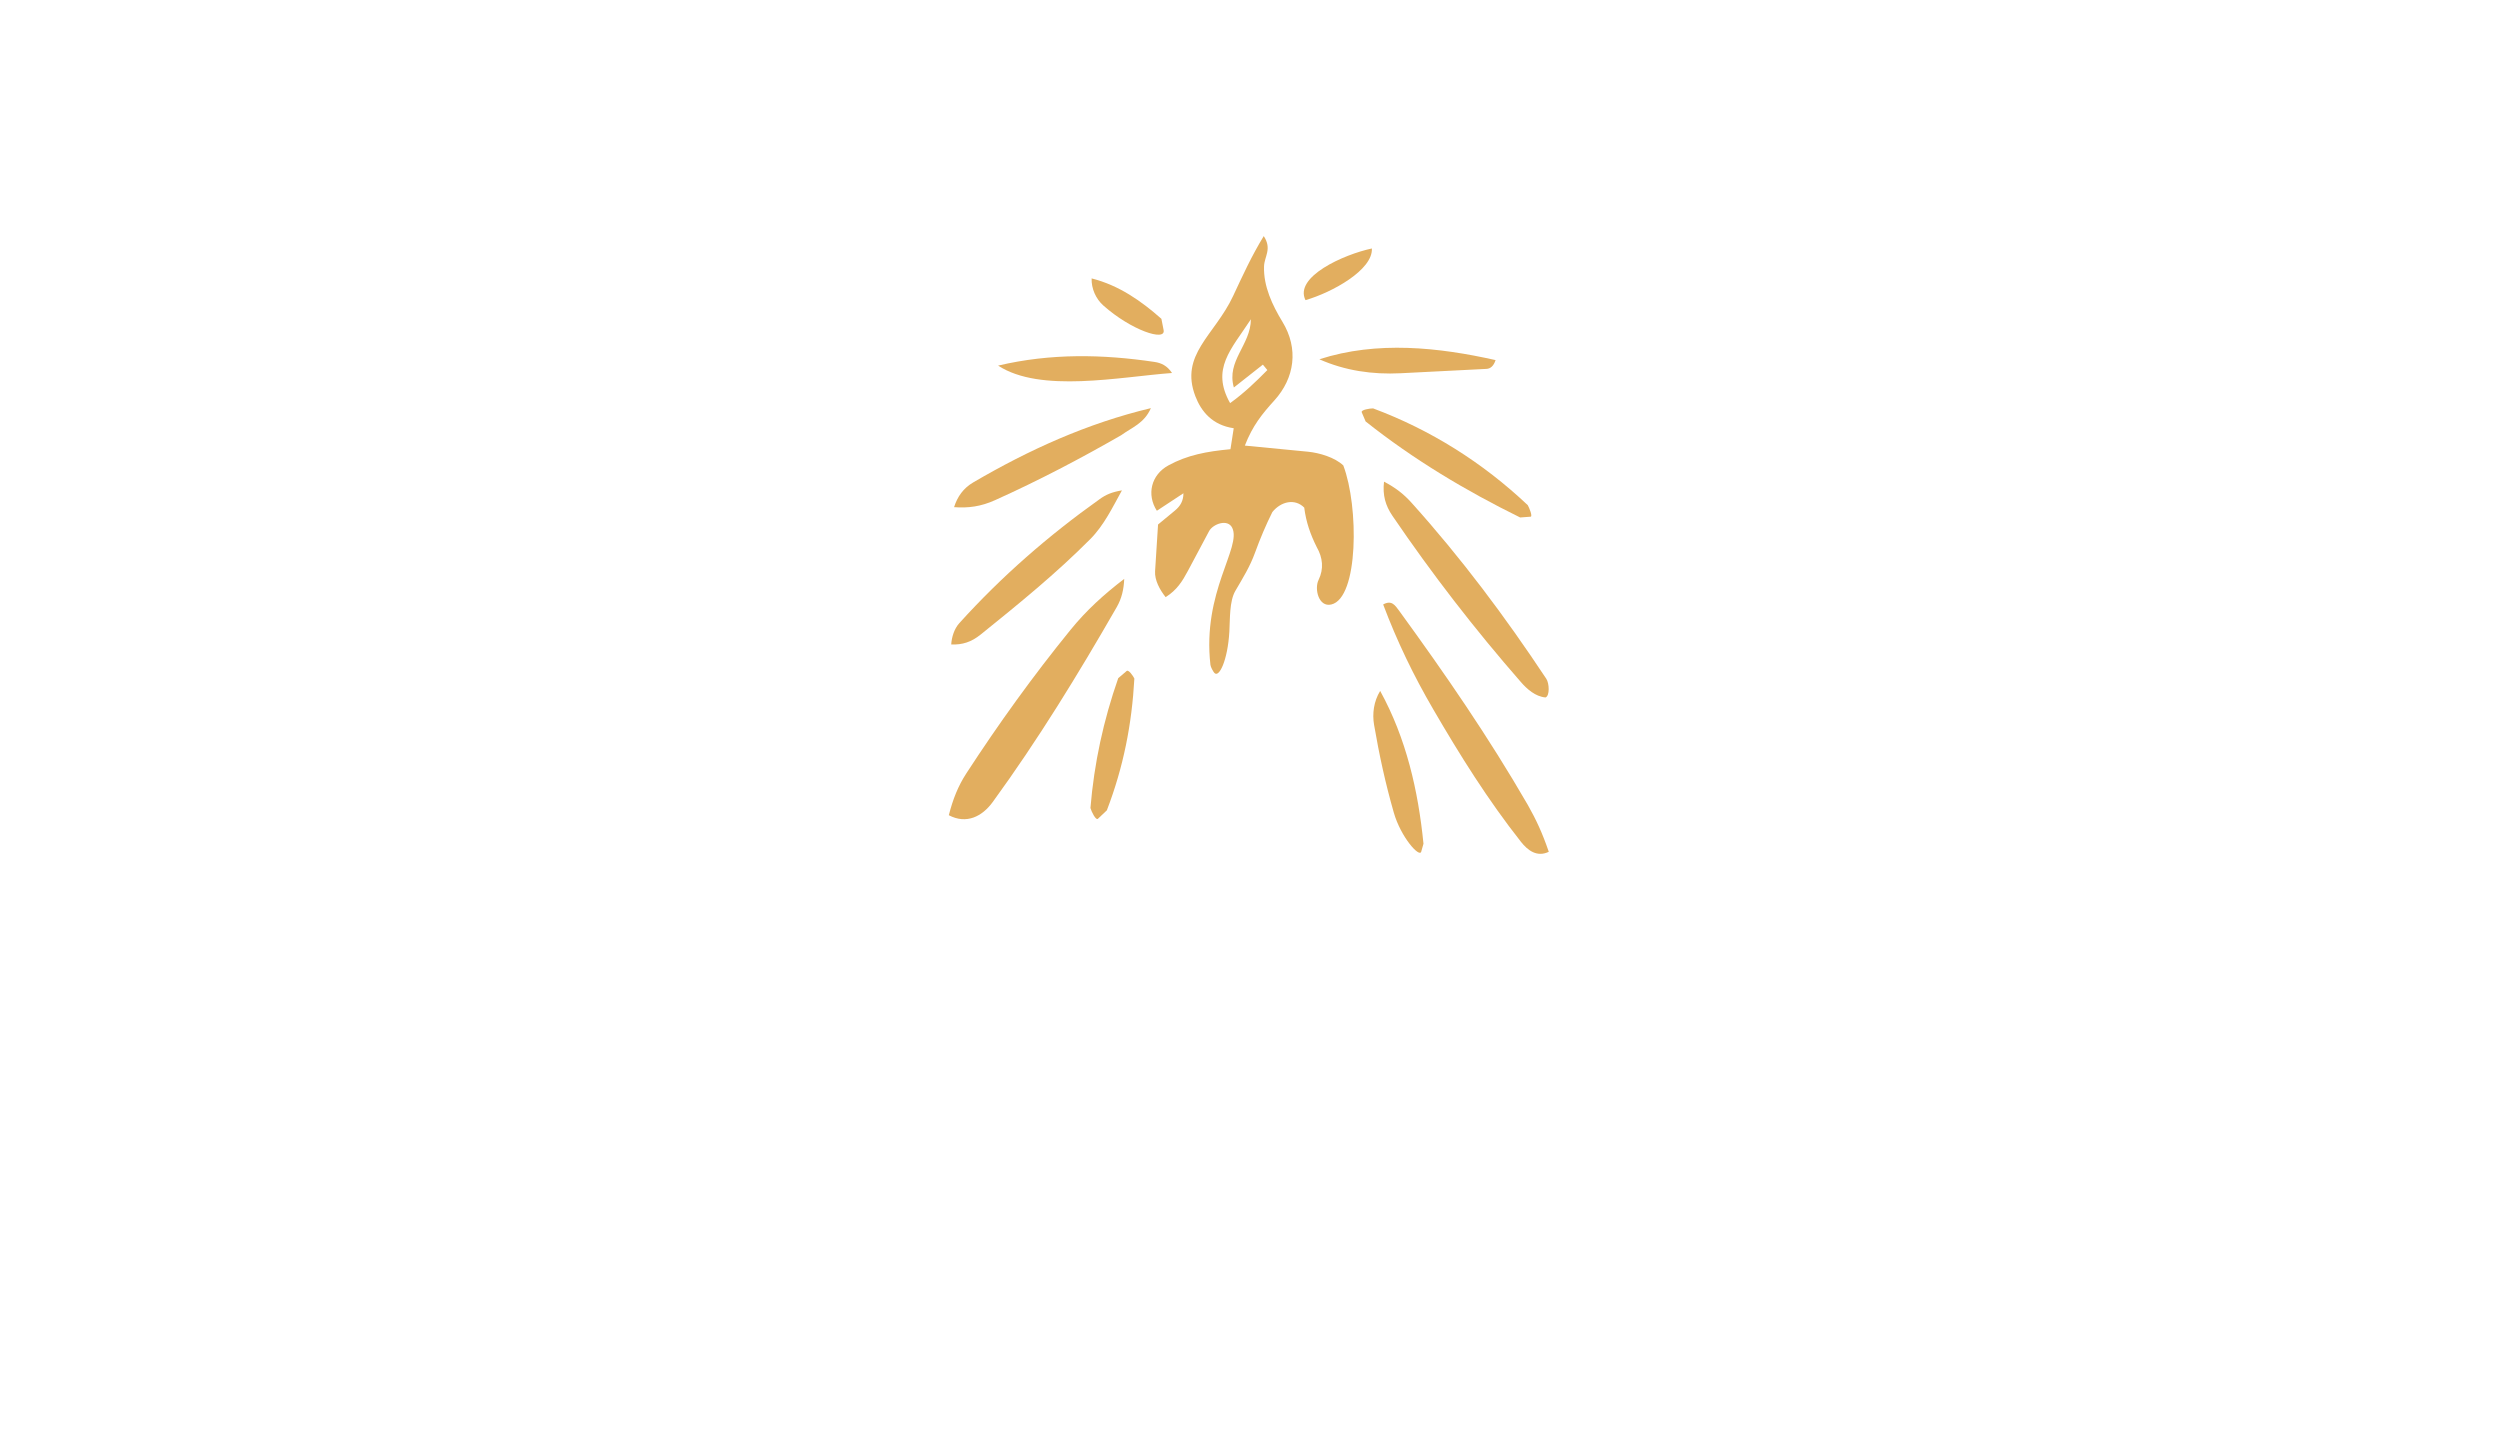
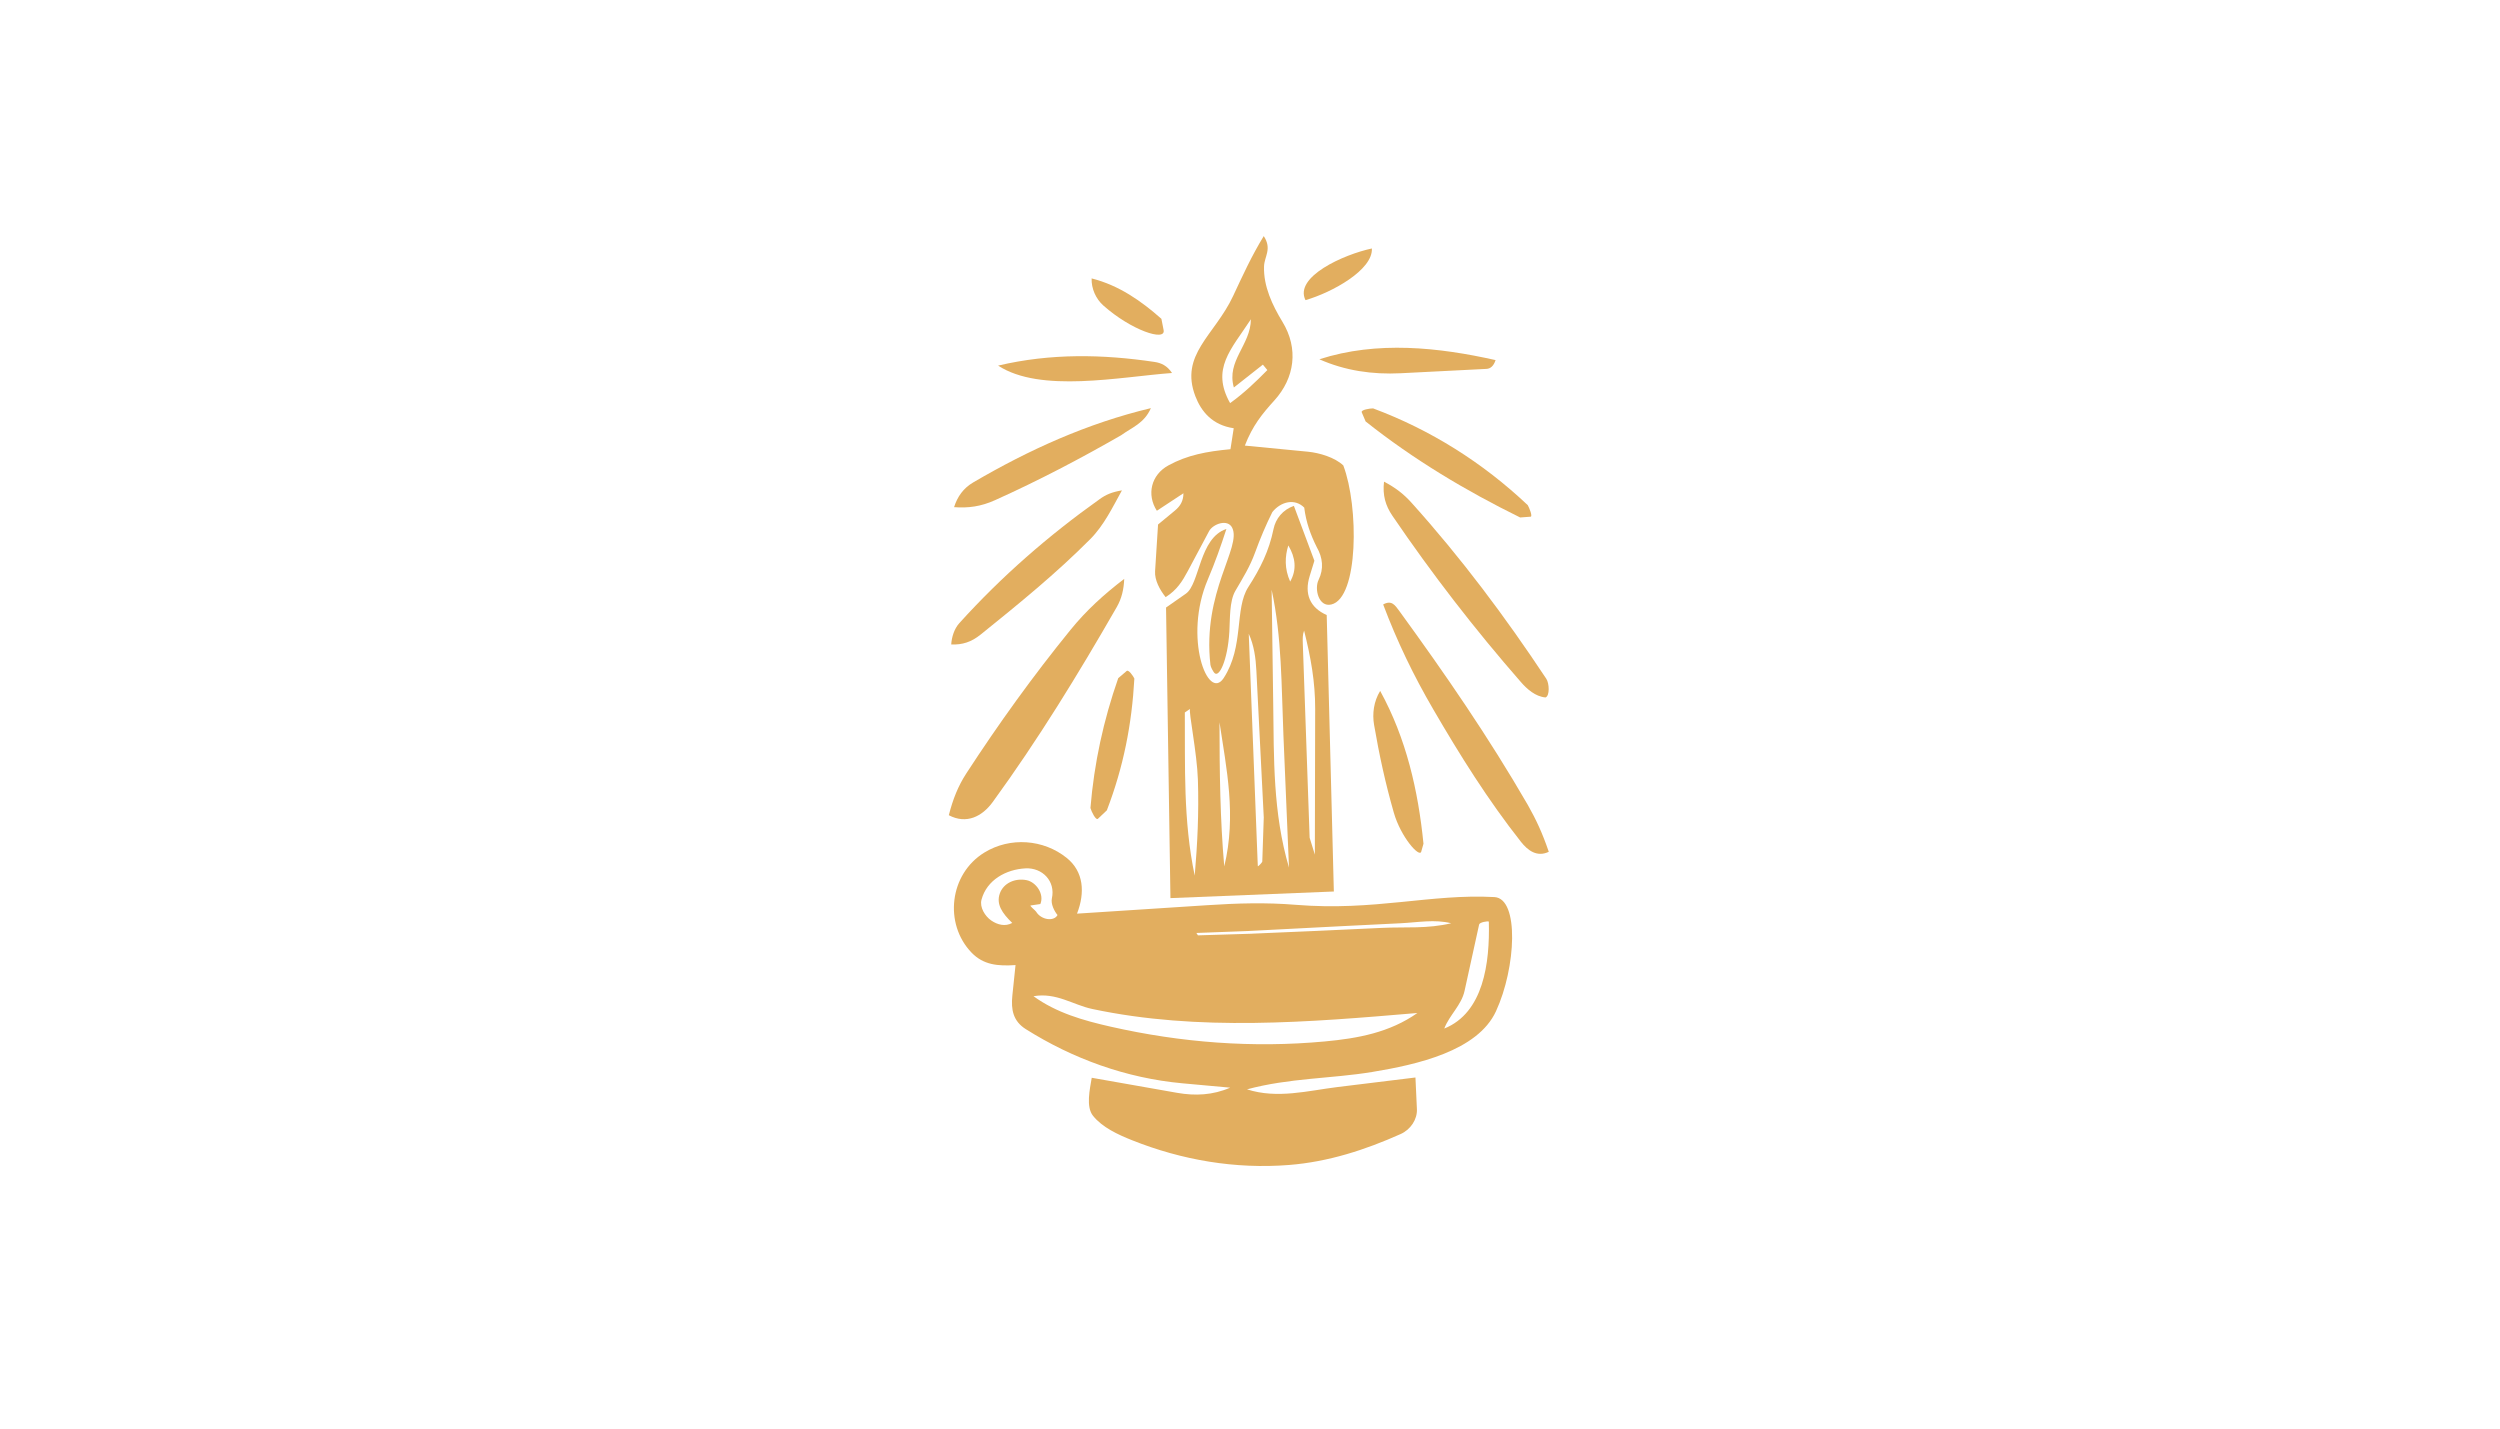
<svg xmlns="http://www.w3.org/2000/svg" fill="#e2ae5f" id="Layer_1" version="1.1" viewBox="0 0 700.08 400.08">
+   <path d="M396.37,301.72l.41,8.88c.13,2.86-1.76,5.72-4.56,6.97-9.86,4.41-20.24,7.79-31.23,8.66-15.07,1.2-30.03-1.37-43.95-6.92-3.97-1.58-8.37-3.61-10.96-6.85-2.02-2.52-.9-7.37-.36-10.65l23.93,4.22c4.99.88,9.97.67,14.84-1.45l-13.37-1.22c-15.74-1.44-30.67-6.86-43.88-15.18-3.52-2.22-4.16-5.43-3.75-9.37l.89-8.56c-4.98.34-9-.05-12.31-3.48-7.8-8.1-6.2-22.01,3.57-28.02,7.23-4.45,16.6-3.72,23.07,1.49,4.77,3.84,5.18,9.7,2.89,15.61l36.53-2.37c8.4-.55,16.39-.79,24.76-.1,22.06,1.8,37.72-3.14,55.59-2.17,7.02.38,6.06,19.81.44,31.98-5.15,11.15-22.15,14.93-34.62,16.99-11.58,1.91-23.1,1.65-35.1,4.87,8.49,2.74,17.11.37,25.33-.64l21.86-2.68ZM290.17,255.34c1.42,2.29,4.97,2.78,5.97.9-.9-1.08-1.92-3.11-1.58-4.65,1.07-4.82-2.65-8.66-7.38-8.42-5.46.28-10.86,3.25-12.33,8.77-.57,2.13,1,4.64,2.73,5.83s3.91,1.78,5.88.68c-2.86-2.76-4.52-5.26-3.49-8.22s4.3-4.39,7.49-3.76c2.69.54,5.04,3.91,3.87,6.69l-2.71.4c-.41.06,1.32,1.39,1.55,1.76ZM350.54,261.46l18.2-.78,18.38-.85c6.47-.3,12.57.31,19.26-1.29-4.66-1.16-9.29-.24-14.12,0l-16.2.8-13.91.72-12.77.66-14.35.54.43.67,15.08-.46ZM416.92,258.07c-.39-.18-2.58.19-2.72.83l-4.08,18.59c-.88,4.01-4.25,6.78-5.68,10.54,10.96-4.41,12.79-18.27,12.48-29.96ZM396.93,283.67c-30.44,2.58-61.25,5.21-91.05-1.12-5.42-1.15-10.08-4.69-16.47-3.58,6.43,4.66,13.97,6.8,21.61,8.53,19.76,4.48,39.82,6.01,59.96,4.14,9.24-.86,18.14-2.48,25.94-7.97Z" />
+   <path d="M332.08,166.25c3.93-2.75,3.69-15.63,11.35-18.12-1.55,4.79-3.16,9.35-5.21,14.17-6.9,16.2.04,34.36,4.46,27.56,5.78-8.9,2.96-19.37,6.89-25.47,3.41-5.3,5.79-10.07,7.06-16.25.59-2.89,2.59-5.4,5.7-6.48l5.74,15.37-1.33,4.32c-1.52,4.95.06,8.8,4.78,10.88l2,77.42-45.76,1.85-1.23-81.37,5.55-3.88ZM361.29,162.86c1.91-3.33,1.49-6.75-.52-10.12-.97,3.07-1.1,6.53.52,10.12ZM360.96,242.96l-1.56-37.06c-.58-13.88-.41-27.38-3.3-40.75l.44,31.81c.21,15.45-.1,30.64,4.42,46ZM368.2,239.32l.09-40.82c.02-7.51-1.22-14.42-3.1-21.9-.43,1.07-.41,2.27-.36,3.68l1.91,54.31,1.46,4.73ZM353.9,229.03l-2.07-41.16c-.18-3.64-.67-7.17-2.14-10.39l2.47,63.45.07,1.61c.01.26,1.24-1.03,1.25-1.29l.41-12.21ZM335.45,218.35c-.25-7.59-2.66-19.18-2.19-19.81.06-.08-.98.65-1.47.98.11,15.12-.49,30.15,2.77,45.69.76-8.88,1.19-17.58.89-26.86ZM342.83,242.62c3.46-14.23.59-27.5-1.33-40.37.01,13.95.18,27.35,1.33,40.37Z" />
  <path d="M344.26,176.89c-.47,8.07-2.9,13.05-4.21,11.53-.37-.42-1.02-1.63-1.09-2.23-2.34-20.5,8.79-32.9,6.1-38.39-1.28-2.61-5.43-1.04-6.48.94l-5.91,11.09c-1.59,2.98-3.09,5.39-6.25,7.39-1.65-2.04-3.12-4.8-2.96-7.25l.83-13.09,4.72-3.9c1.52-1.26,2.38-2.69,2.39-4.85l-7.44,4.9c-2.91-4.48-1.65-10.06,3.26-12.72,5.3-2.89,10.67-3.89,17.35-4.52l.91-5.87c-6.02-.88-9.11-4.73-10.72-8.91-4.52-11.71,5.4-17.12,10.54-28.1,2.72-5.81,5.15-11.16,8.59-16.8,2.38,3.63.17,5.65.08,8.5-.18,5.54,2.33,10.87,5.16,15.51,4.56,7.5,3.46,15.7-2.29,22.04-3.39,3.74-6.08,7.03-8.24,12.62l17.64,1.71c3.27.32,7.55,1.6,9.93,3.85,4.37,11.51,4.3,37.18-3.38,38.94-3.52.81-4.78-4.36-3.55-6.88,1.53-3.13,1.16-6.28-.5-9.17-1.79-3.57-3.01-7.07-3.51-11.08-2.62-2.64-6.53-1.73-8.93,1.24-1.82,3.65-3.39,7.36-4.82,11.29-1.43,3.96-3.35,7.02-5.54,10.78-1.69,2.9-1.47,7.79-1.68,11.43ZM353.64,102.11l-8.12,6.4c-2.15-7.52,4.7-11.82,4.77-19.11-5.52,8.46-11.25,13.86-5.82,23.49,3.92-2.84,7.01-5.79,10.43-9.26l-1.25-1.52Z" />
  <path d="M265.7,228.28c1.15-4.5,2.61-8.18,4.9-11.7,9.09-13.97,18.65-27.25,29.16-40.18,4.52-5.56,9.4-9.96,15.06-14.3-.12,2.9-.69,5.47-2.11,7.93-10.82,18.83-22.01,37.11-34.73,54.58-2.92,4.01-7.32,6.3-12.29,3.67Z" />
  <path d="M433.71,238.53c-3.27,1.57-5.86-.34-7.79-2.79-9.24-11.72-17-24.11-24.56-37.1-5.53-9.49-10.13-19.02-14.03-29.37,2.36-1.3,3.29.14,4.54,1.85,12.88,17.7,25.02,35.35,35.97,54.29,2.34,4.16,4.05,7.78,5.87,13.13Z" />
  <path d="M432.8,195.31c-2.86-.25-5.2-2.36-6.91-4.32-12.97-14.85-24.84-30.21-35.94-46.51-2-2.93-2.81-5.82-2.38-9.6,3.17,1.67,5.43,3.38,7.68,5.88,13.94,15.49,26.24,31.94,37.77,49.33.83,1.25,1.01,4.78-.23,5.22Z" />
  <path d="M274.59,177.71c-2.58,2.08-5.07,2.88-8.22,2.77.13-1.99.8-4.36,2.29-6,11.85-13.1,24.9-24.47,39.3-34.72,1.75-1.25,3.37-1.96,6.22-2.44-2.61,4.7-5,9.76-8.88,13.66-9.61,9.66-19.89,18.01-30.7,26.73Z" />
  <path d="M278.63,140.07c-3.95,1.78-7.51,2.25-11.46,1.95.95-2.98,2.61-5.31,5.35-6.92,15.66-9.17,32-16.57,49.77-20.81-1.87,4.28-5.32,5.39-8.33,7.59-11.5,6.6-22.92,12.6-35.33,18.19Z" />
  <path d="M427.82,141.46c.43.74,1.42,3.18.8,3.23l-2.93.22c-15.33-7.55-29.84-16.23-43.27-26.89l-1.09-2.56c-.3-.7,2.29-1.1,3.18-1.1,16.08,6.01,30.63,15.12,43.3,27.09Z" />
  <path d="M398,238.48c-.51,1.8-5.74-4.1-7.69-10.92-2.38-8.32-4.07-16.13-5.53-24.61-.52-3.04-.11-6.51,1.71-9.47,7.31,13.29,10.65,27.93,12.13,42.79l-.63,2.21Z" />
  <path d="M416.27,103.3l-24.04,1.22c-7.88.4-15.56-.71-22.77-3.91,16.15-5.23,33.46-3.34,49.35.23-.53,1.64-1.44,2.41-2.54,2.46Z" />
  <path d="M328.21,104.45c-14.65,1.08-36.83,5.69-48.71-2.07,14.79-3.49,29.33-3.18,43.78-1.03,1.92.29,3.55,1.04,4.93,3.11Z" />
  <path d="M309.97,226.9l-2.5,2.37c-.6.57-1.85-2.03-2.11-3.01,1.04-12.58,3.65-24.53,7.78-36.35l2.37-2.02c.52-.44,1.78,1.35,2.15,2.13-.71,12.78-3.04,24.72-7.7,36.88Z" />
  <path d="M325.85,92.44c.64,3.28-9.07.05-16.87-6.88-2.11-1.88-3.39-4.75-3.29-7.6,7.73,1.97,13.92,6.35,19.54,11.32l.62,3.16Z" />
  <path d="M365.58,84.05c-3.27-6.52,10.69-12.79,18.59-14.47.32,5.97-11.06,12.29-18.59,14.47Z" />
</svg>
